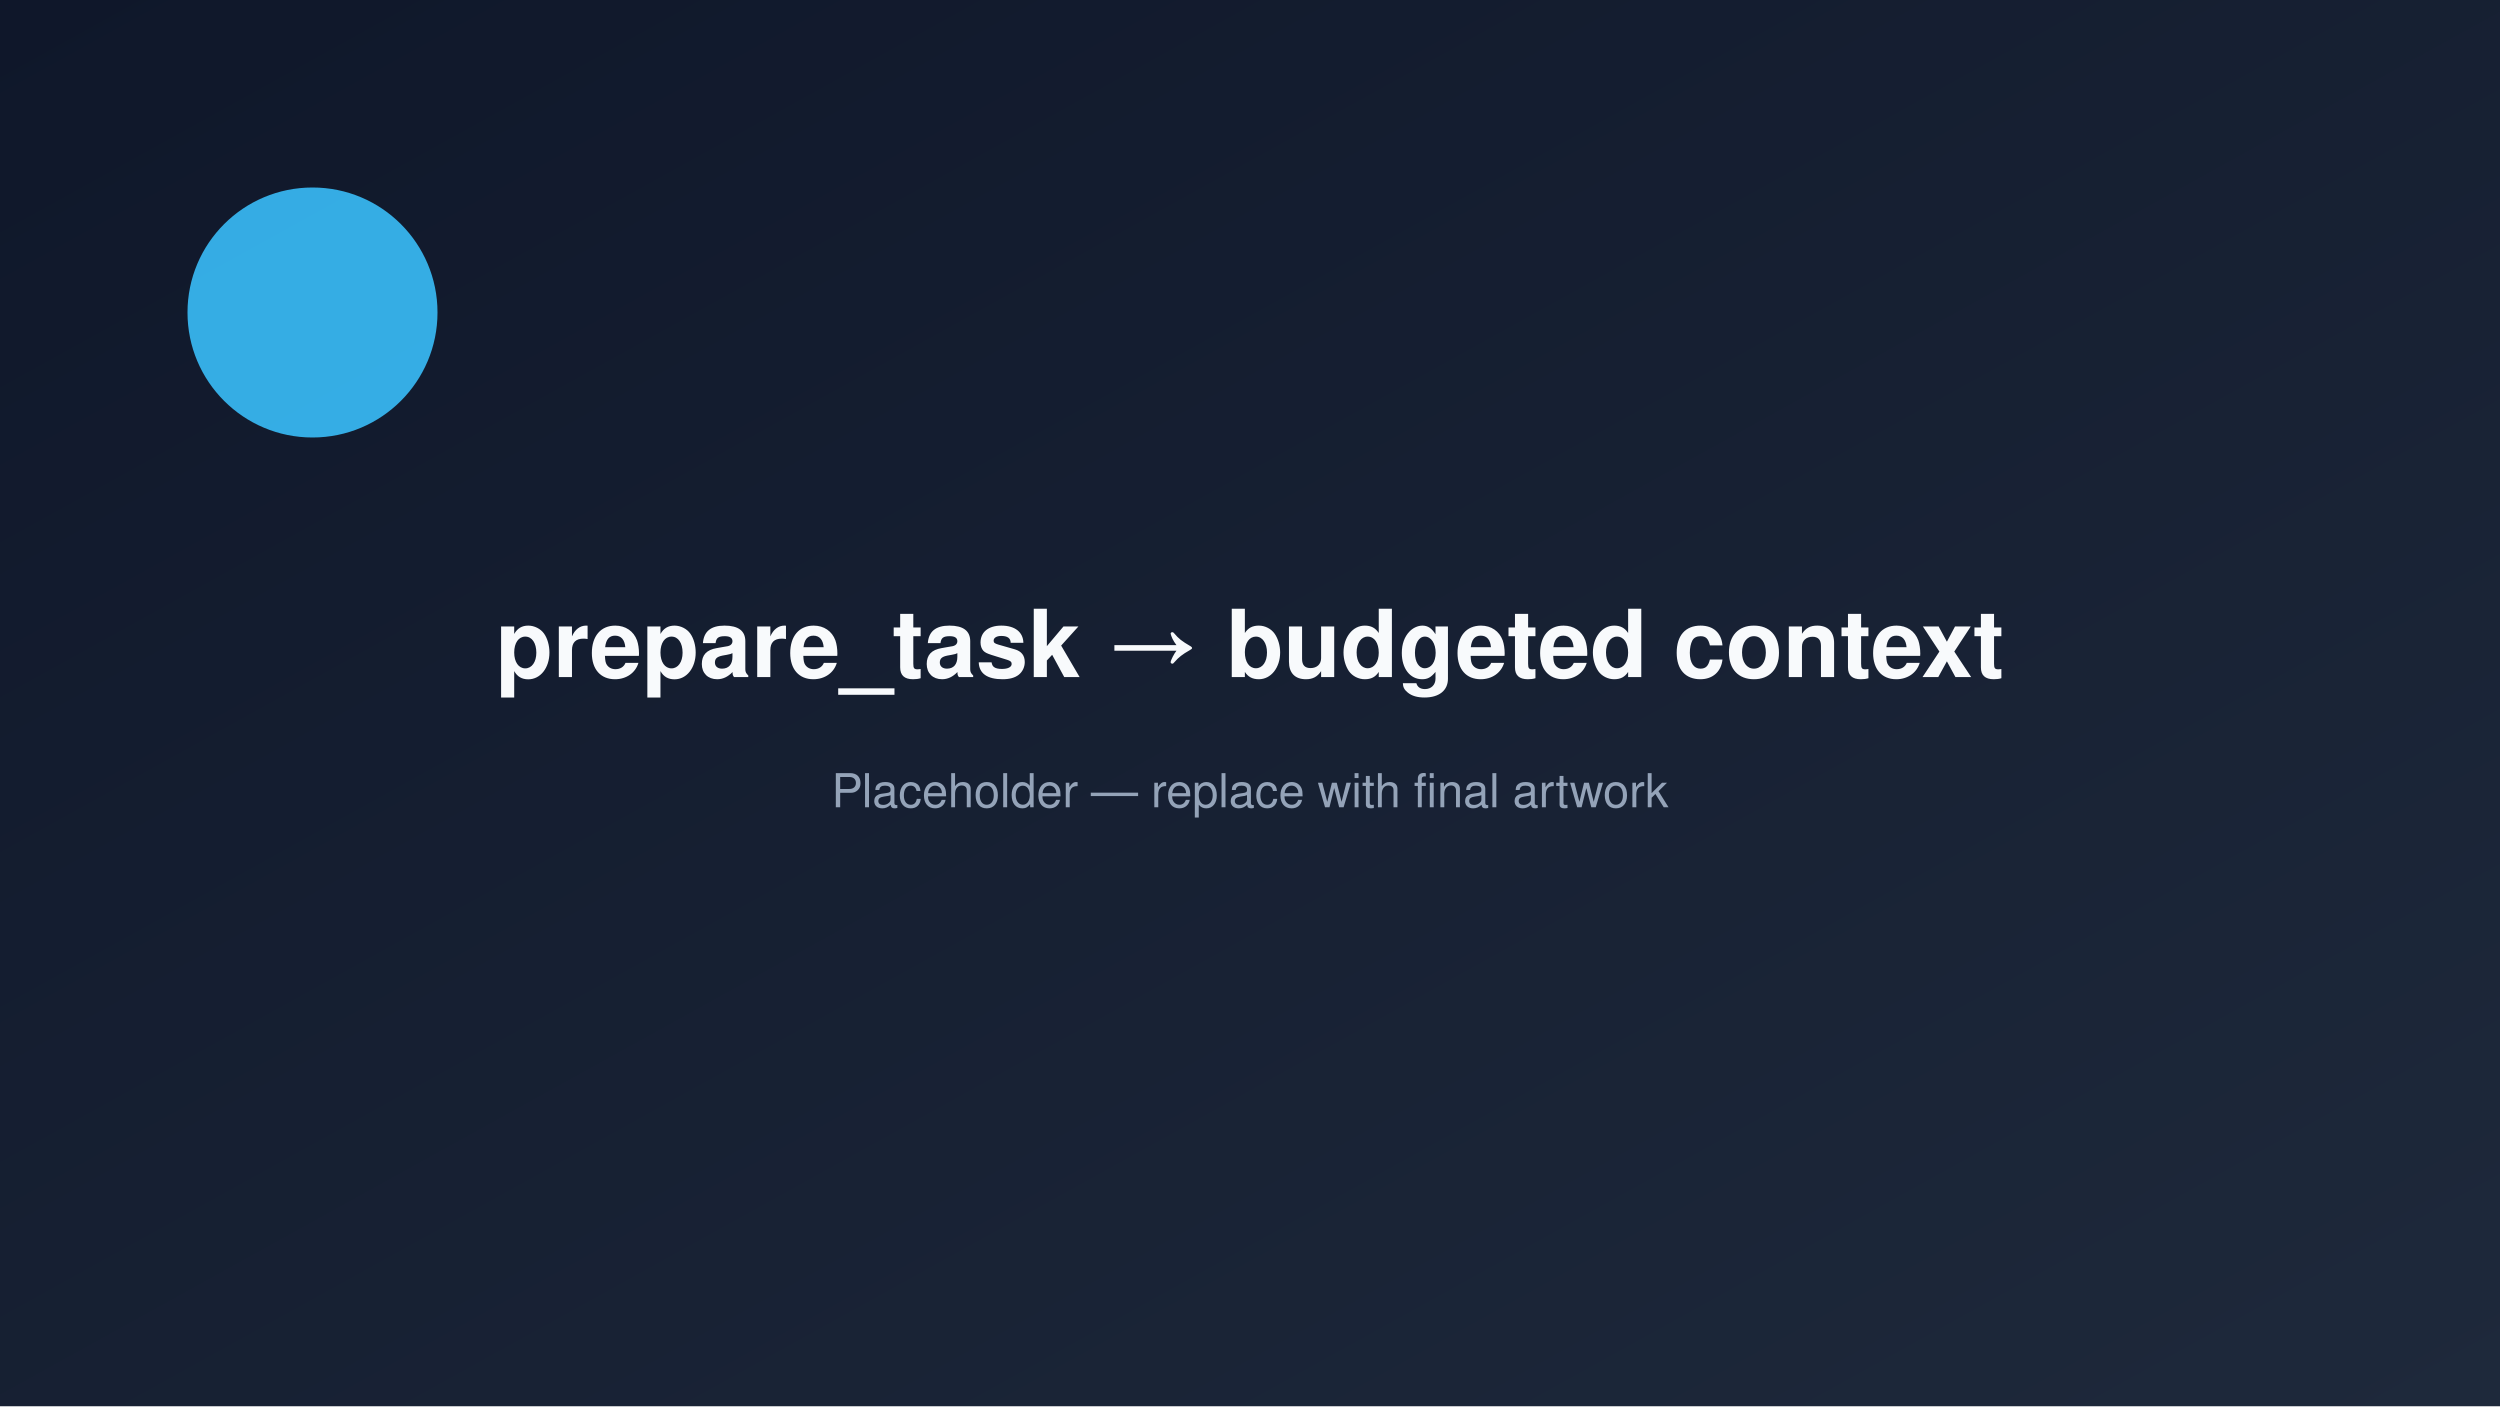
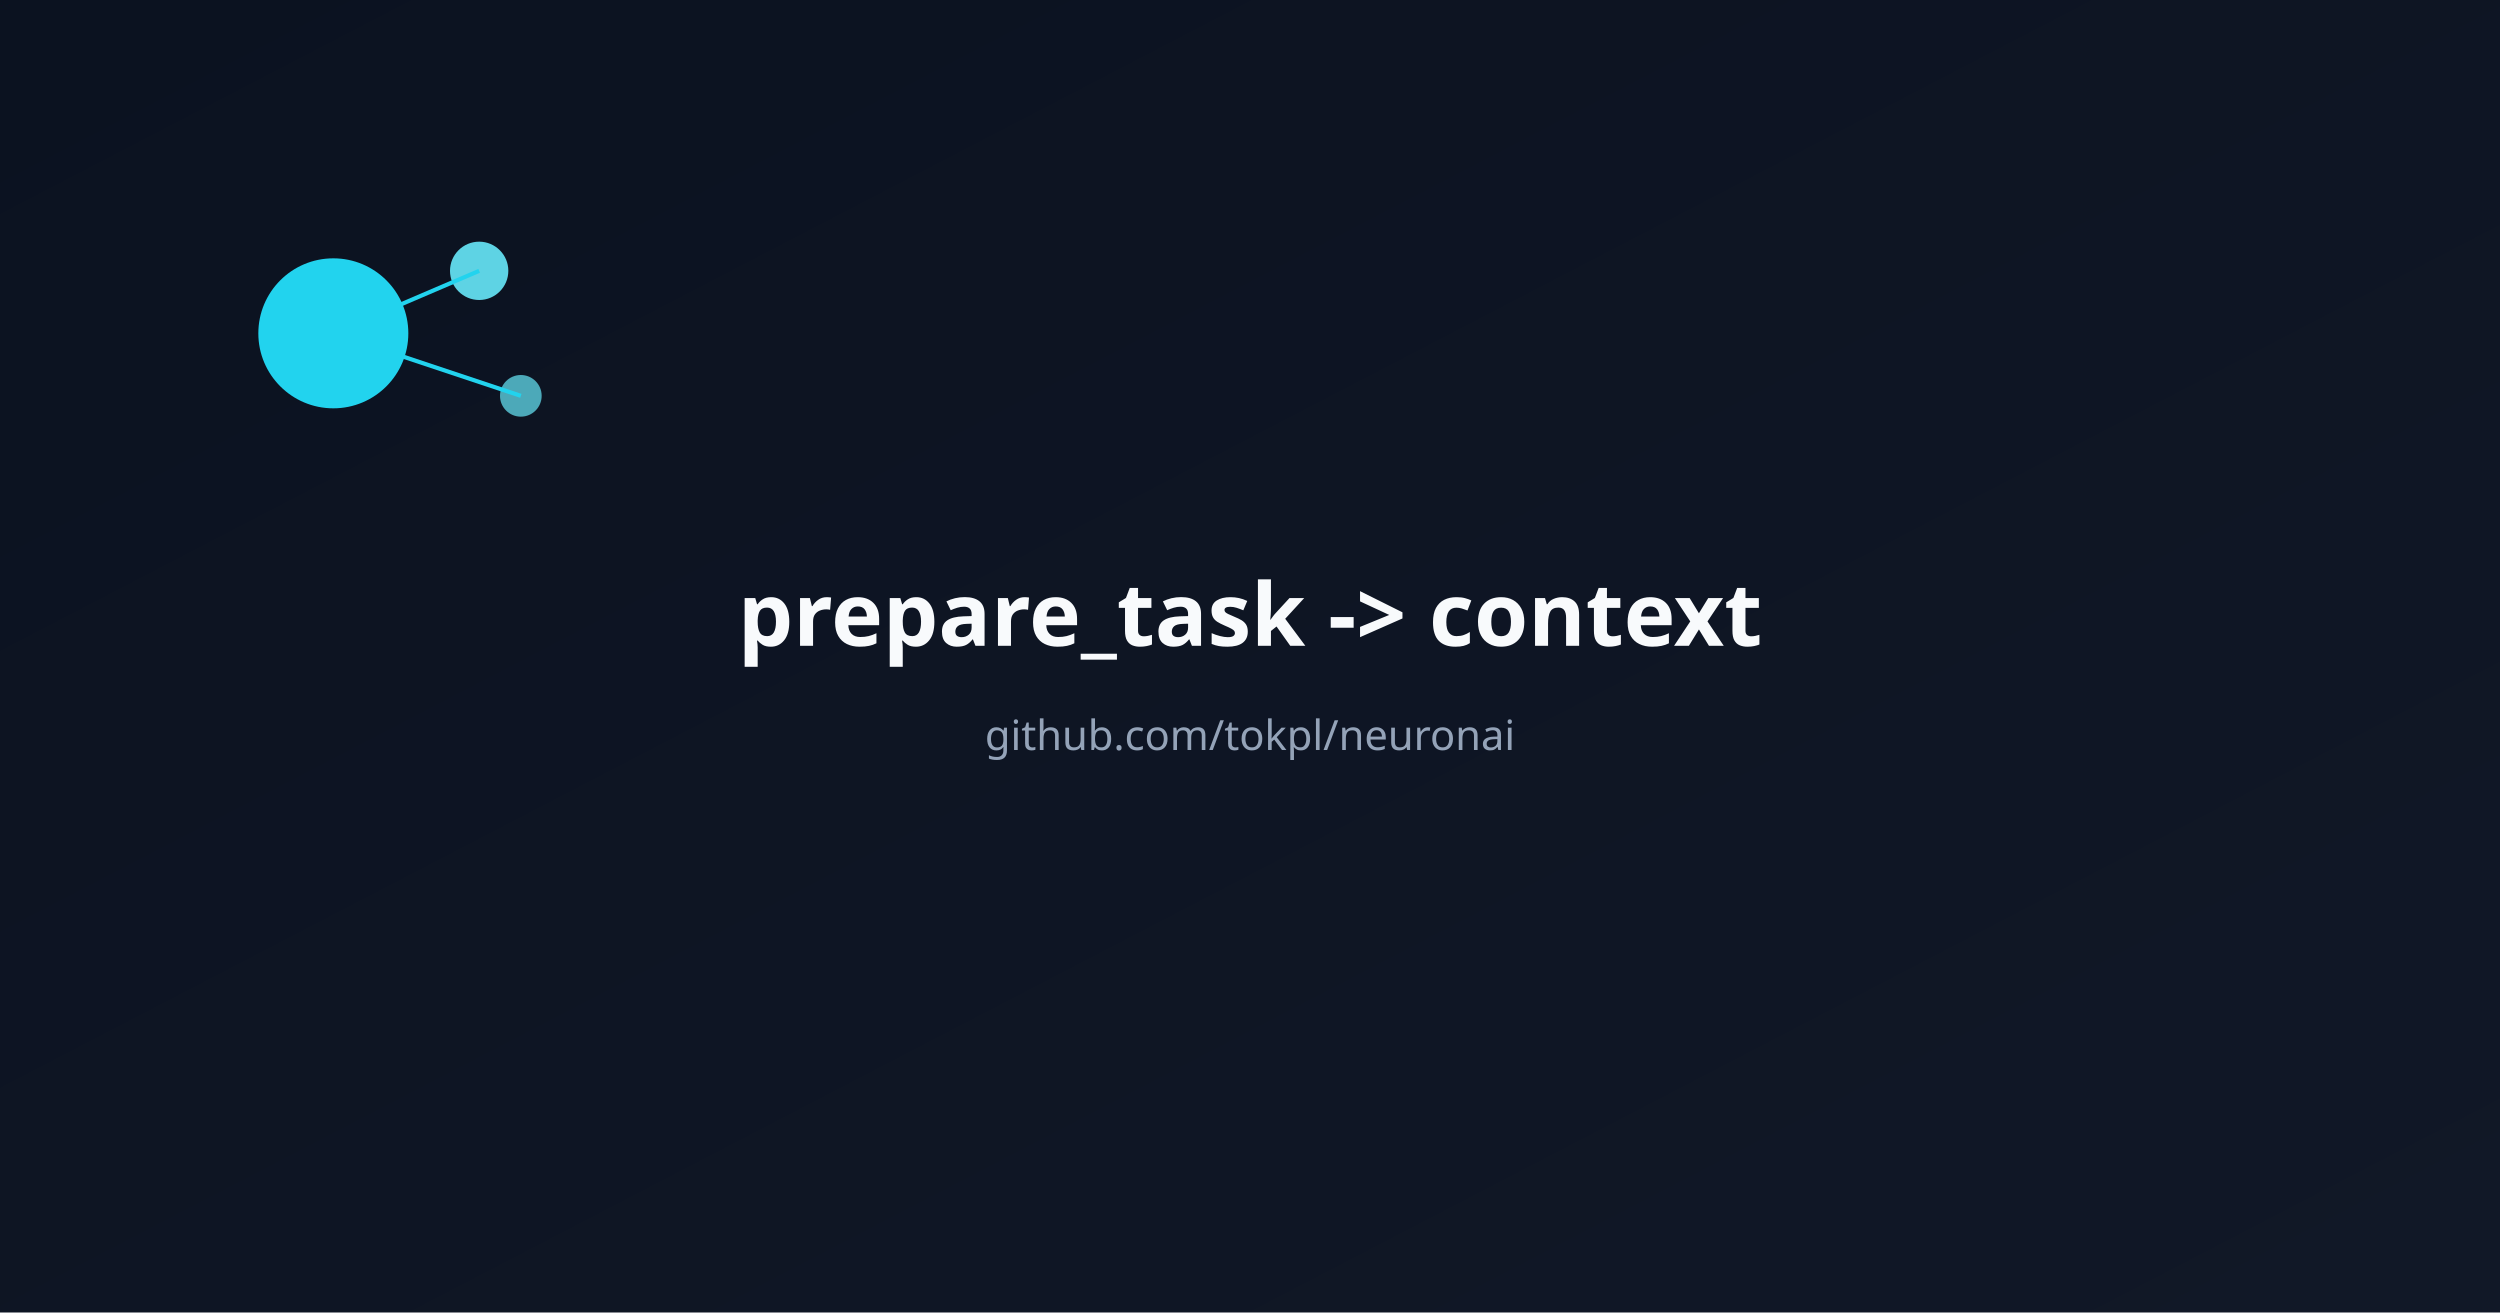
- <svg xmlns="http://www.w3.org/2000/svg" width="960" height="540" viewBox="0 0 960 540">
+ <svg xmlns="http://www.w3.org/2000/svg" width="1200" height="630" viewBox="0 0 1200 630">
  <defs>
-     <linearGradient id="g" x1="0" y1="0" x2="1" y2="1">
-       <stop offset="0%" stop-color="#0f172a" />
-       <stop offset="100%" stop-color="#1e293b" />
+     <linearGradient id="bg" x1="0" y1="0" x2="1" y2="1">
+       <stop offset="0%" stop-color="#0B1220" />
+       <stop offset="100%" stop-color="#111827" />
    </linearGradient>
  </defs>
-   <rect width="960" height="540" fill="url(#g)" />
-   <circle cx="120" cy="120" r="48" fill="#38bdf8" opacity="0.9" />
-   <text x="480" y="260" text-anchor="middle" fill="#f8fafc" font-family="Segoe UI, Helvetica, Arial, sans-serif" font-size="36" font-weight="600">prepare_task → budgeted context</text>
-   <text x="480" y="310" text-anchor="middle" fill="#94a3b8" font-family="Segoe UI, Helvetica, Arial, sans-serif" font-size="18">Placeholder — replace with final artwork</text>
+   <rect width="1200" height="630" fill="url(#bg)" />
+   <circle cx="160" cy="160" r="36" fill="#22D3EE" />
+   <circle cx="230" cy="130" r="14" fill="#67E8F9" opacity="0.9" />
+   <circle cx="250" cy="190" r="10" fill="#67E8F9" opacity="0.7" />
+   <line x1="160" y1="160" x2="230" y2="130" stroke="#22D3EE" stroke-width="2" />
+   <line x1="160" y1="160" x2="250" y2="190" stroke="#22D3EE" stroke-width="2" />
+   <text x="600" y="310" text-anchor="middle" fill="#F8FAFC" font-family="ui-sans-serif, system-ui, sans-serif" font-size="42" font-weight="700">prepare_task -&gt; context</text>
+   <text x="600" y="360" text-anchor="middle" fill="#94A3B8" font-family="ui-sans-serif, system-ui, sans-serif" font-size="20">github.com/tokpl/neuronai</text>
</svg>
